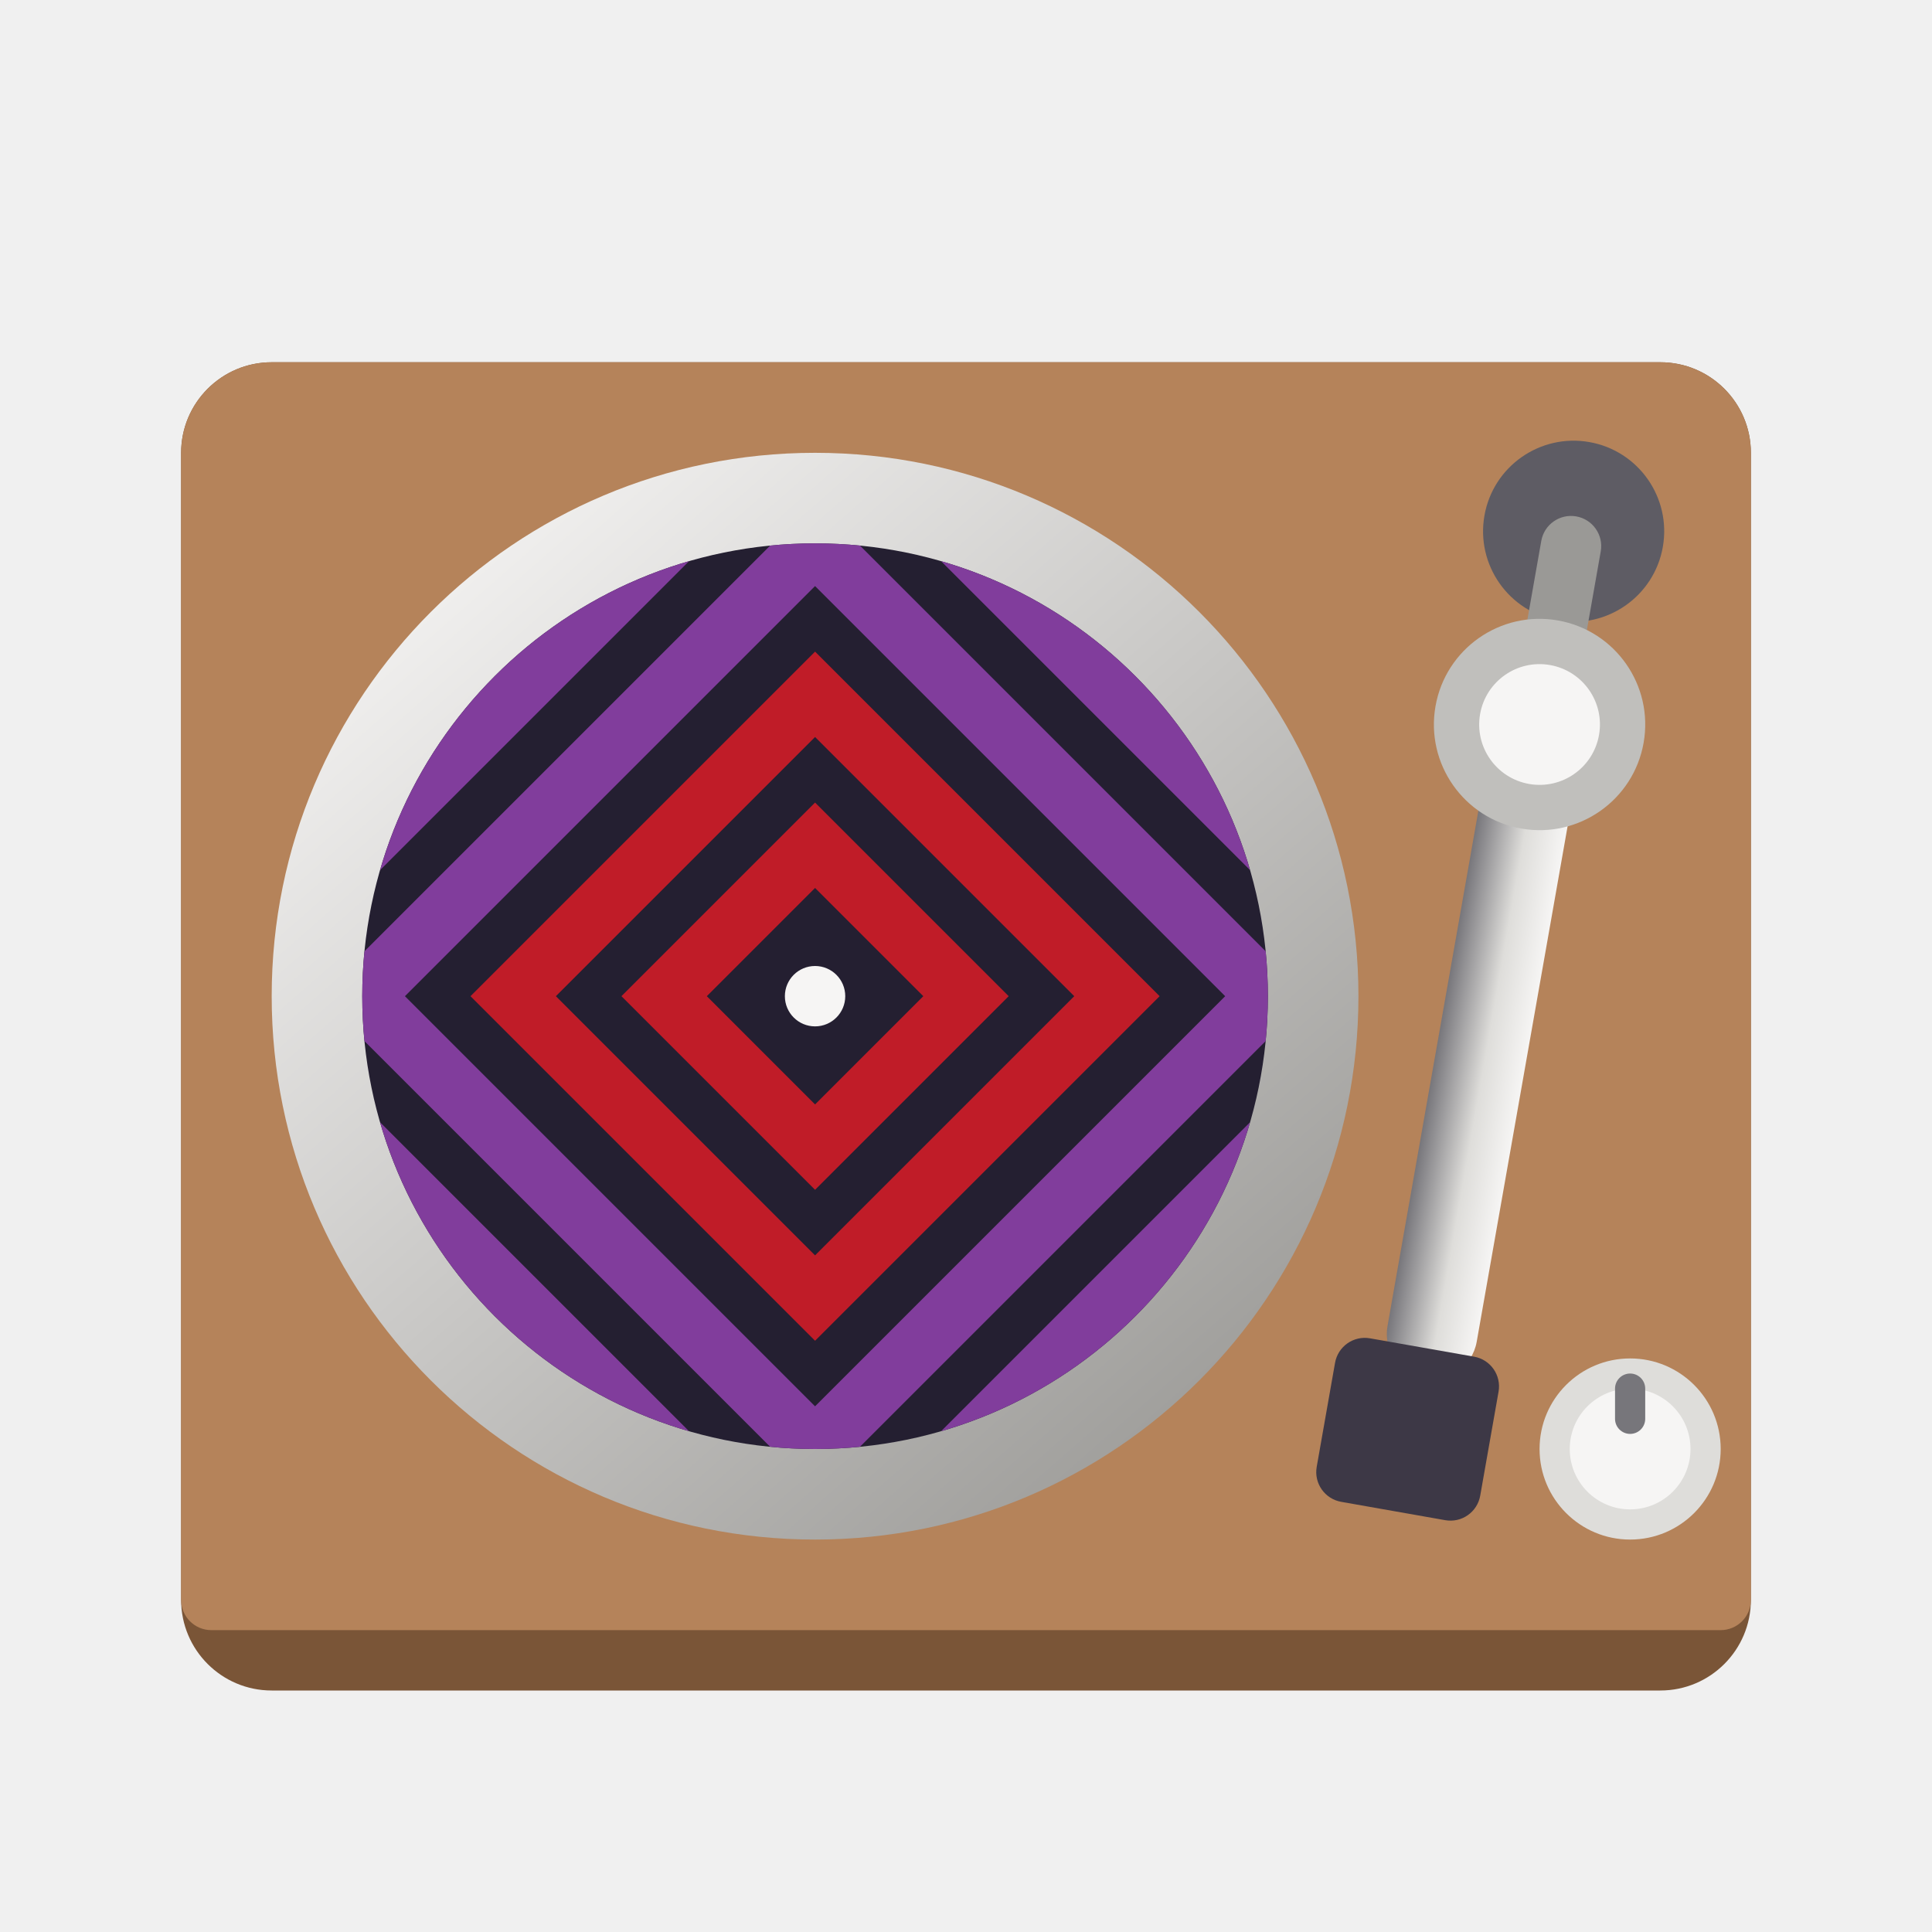
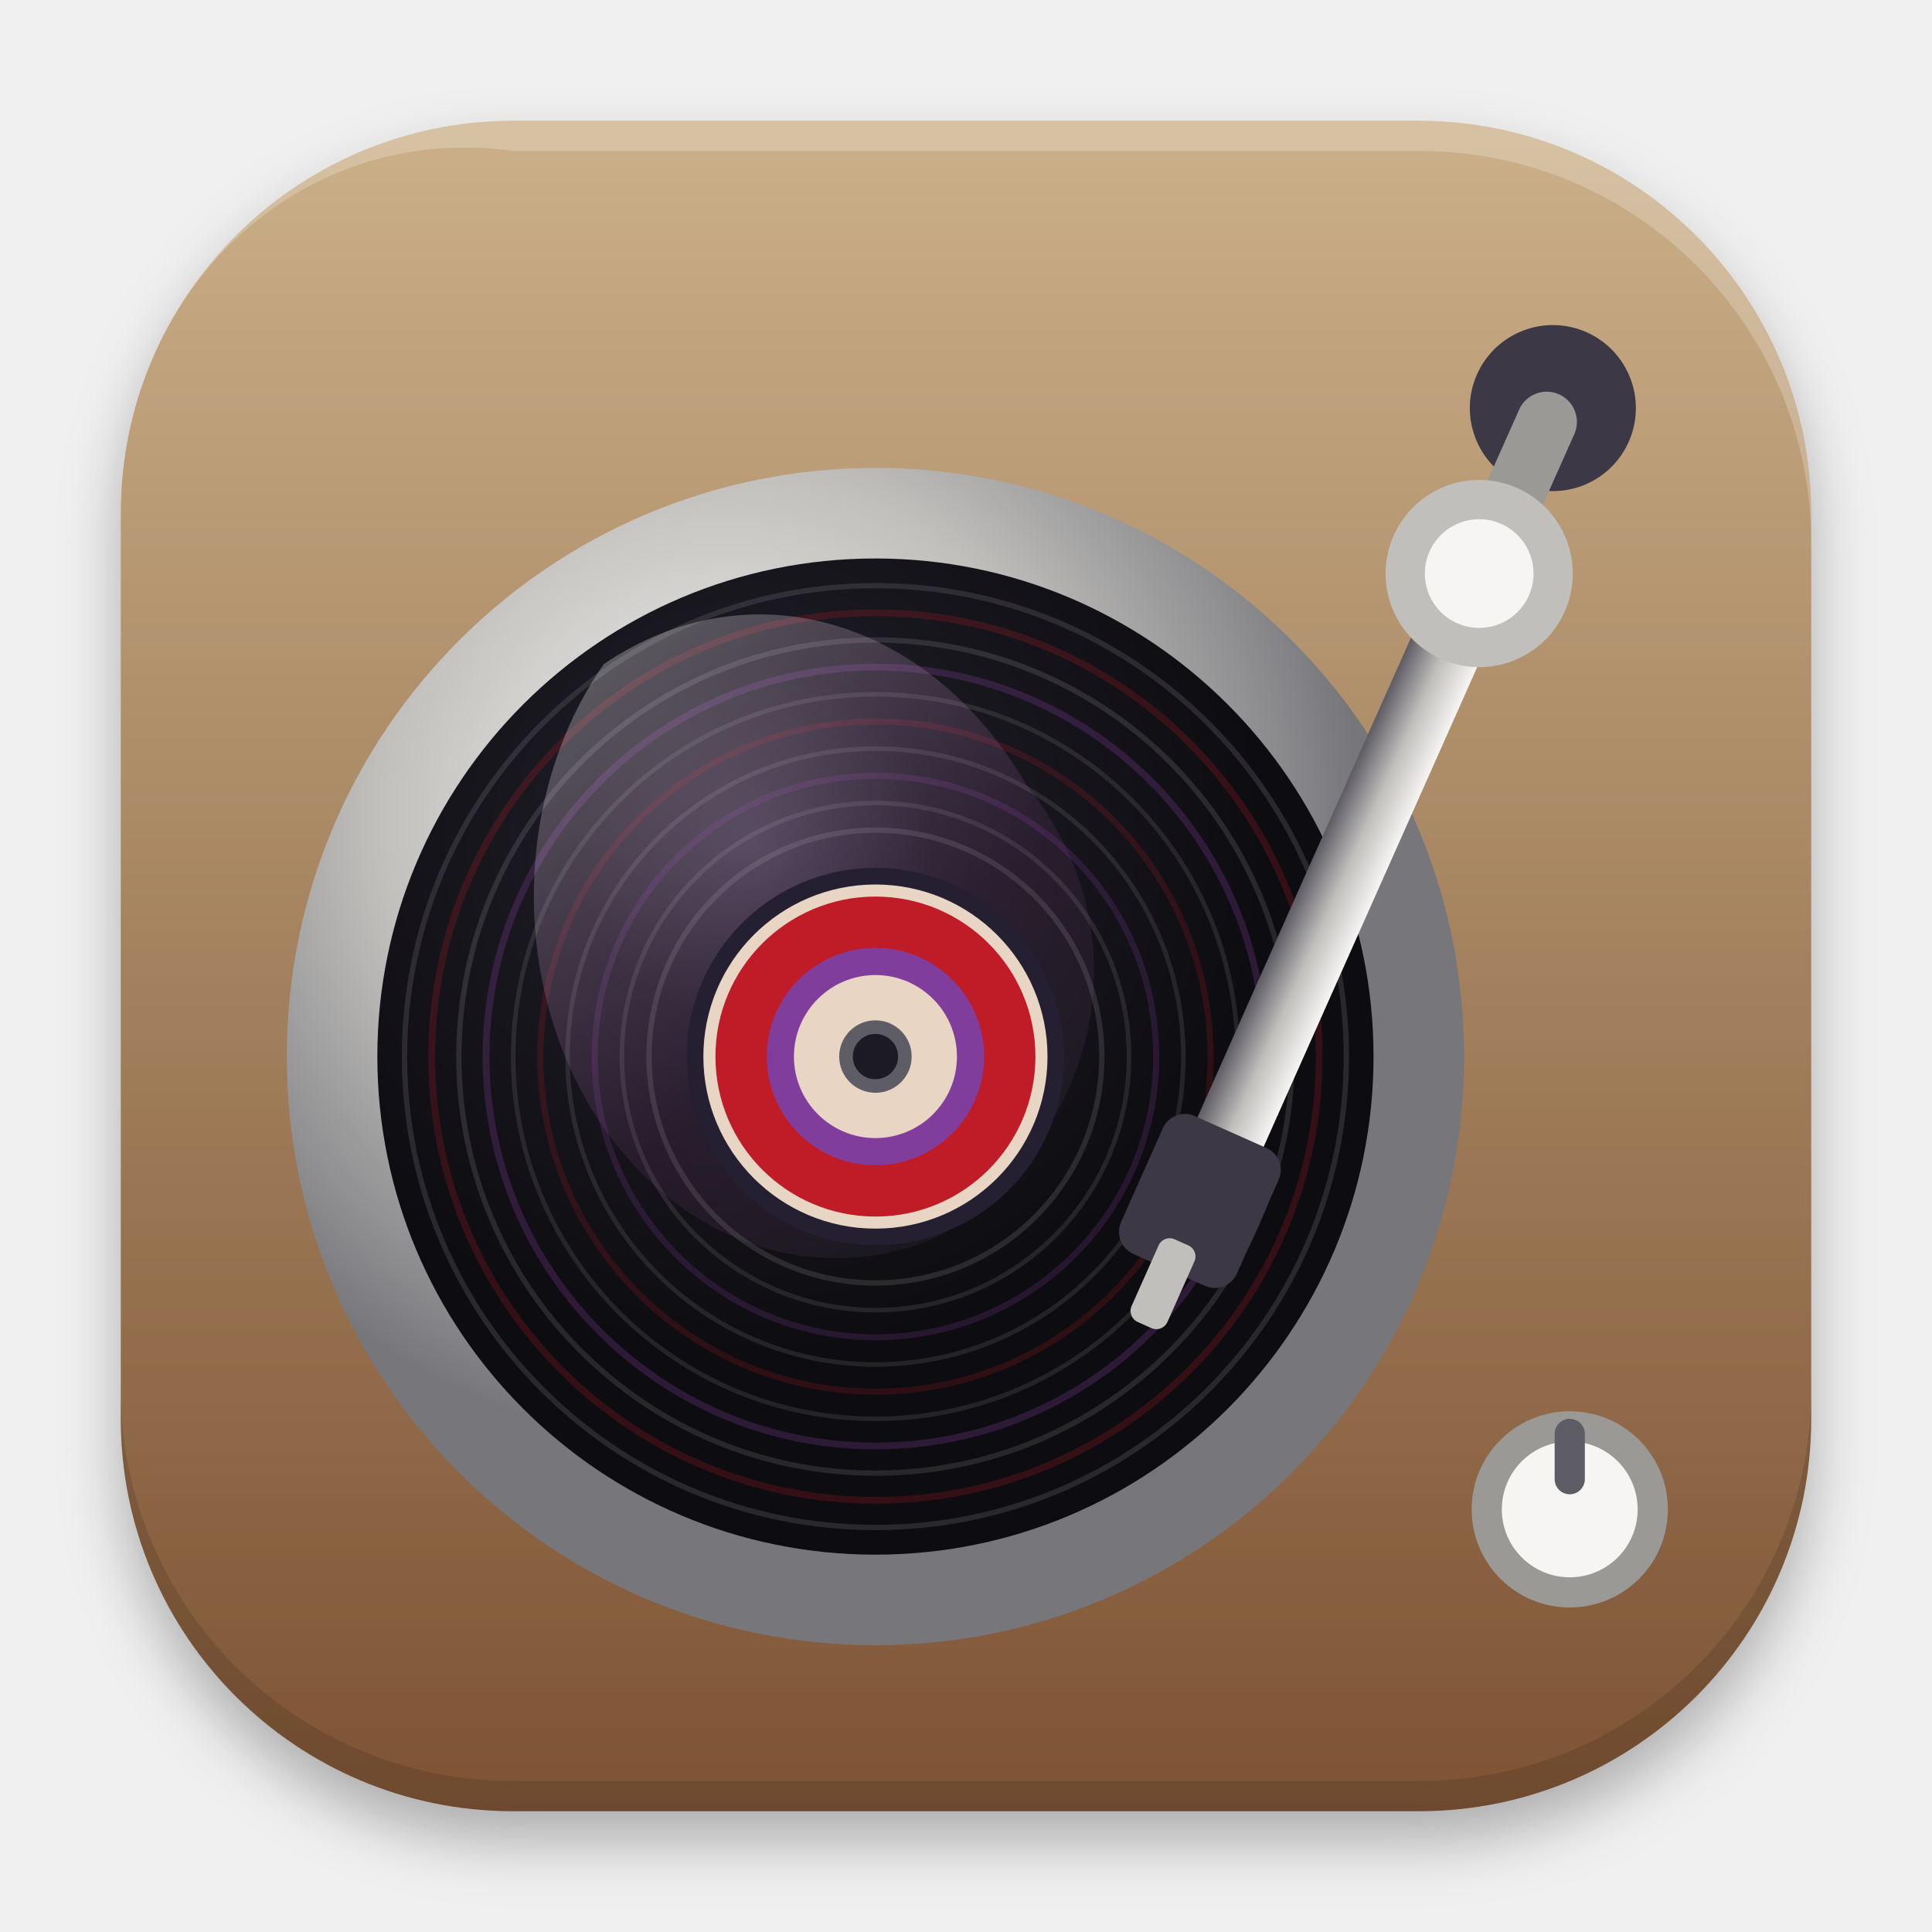
<svg xmlns="http://www.w3.org/2000/svg" width="128" height="128" viewBox="0 0 128 128">
  <defs>
-     <linearGradient id="platter" x1="26" y1="34" x2="82" y2="98" gradientUnits="userSpaceOnUse">
+     <linearGradient id="tile" x1="64" y1="8" x2="64" y2="120" gradientUnits="userSpaceOnUse">
+       <stop offset="0" stop-color="#cbb089" />
+       <stop offset="1" stop-color="#7d5334" />
+     </linearGradient>
+     <radialGradient id="platter" cx="48" cy="54" r="42" gradientUnits="userSpaceOnUse">
      <stop offset="0" stop-color="#f6f5f4" />
-       <stop offset="1" stop-color="#9a9996" />
+       <stop offset="0.55" stop-color="#c0bfbc" />
+       <stop offset="1" stop-color="#77767b" />
+     </radialGradient>
+     <radialGradient id="vinyl" cx="50" cy="56" r="34" gradientUnits="userSpaceOnUse">
+       <stop offset="0" stop-color="#3d3846" />
+       <stop offset="0.35" stop-color="#1c1a22" />
+       <stop offset="1" stop-color="#0d0c10" />
+     </radialGradient>
+     <linearGradient id="shine" x1="40" y1="44" x2="78" y2="92" gradientUnits="userSpaceOnUse">
+       <stop offset="0" stop-color="#ffffff" stop-opacity="0.28" />
+       <stop offset="0.45" stop-color="#c061cb" stop-opacity="0.10" />
+       <stop offset="1" stop-color="#ffffff" stop-opacity="0" />
    </linearGradient>
    <linearGradient id="tube" x1="0" y1="0" x2="0" y2="1">
      <stop offset="0" stop-color="#f6f5f4" />
-       <stop offset="0.45" stop-color="#deddda" />
-       <stop offset="1" stop-color="#77767b" />
+       <stop offset="0.5" stop-color="#c0bfbc" />
+       <stop offset="1" stop-color="#5e5c64" />
    </linearGradient>
-     <clipPath id="mat">
-       <circle cx="54" cy="66" r="30" />
+     <clipPath id="tile-clip">
+       <rect x="8" y="8" width="112" height="112" rx="26" />
    </clipPath>
+     <clipPath id="disc">
+       <circle cx="58" cy="70" r="33" />
+     </clipPath>
+     <filter id="shadow" x="-10%" y="-6%" width="120%" height="124%">
+       <feDropShadow dx="0" dy="2" stdDeviation="2" flood-color="#000" flood-opacity="0.28" />
+     </filter>
  </defs>
-   <rect x="12" y="24" width="104" height="88" rx="6" fill="#7a5537" />
-   <path d="M18 24h92a6 6 0 0 1 6 6v76a2 2 0 0 1-2 2H14a2 2 0 0 1-2-2V30a6 6 0 0 1 6-6z" fill="#b5835a" />
-   <circle cx="54" cy="66" r="36" fill="url(#platter)" />
-   <circle cx="54" cy="66" r="30" fill="#241f31" />
-   <g clip-path="url(#mat)" fill="none" stroke-width="4">
-     <g stroke="#c01c28">
-       <path d="M54 56 64 66 54 76 44 66Z" />
-       <path d="M54 46 74 66 54 86 34 66Z" />
+   <rect x="8" y="8" width="112" height="112" rx="26" fill="url(#tile)" filter="url(#shadow)" />
+   <g clip-path="url(#tile-clip)">
+     <circle cx="58" cy="70" r="39" fill="url(#platter)" />
+     <circle cx="58" cy="70" r="33" fill="url(#vinyl)" />
+     <g clip-path="url(#disc)" fill="none" stroke-linecap="round">
+       <circle cx="58" cy="70" r="31.2" stroke="#5e5c64" stroke-width="0.35" opacity="0.35" />
+       <circle cx="58" cy="70" r="29.4" stroke="#c01c28" stroke-width="0.45" opacity="0.22" />
+       <circle cx="58" cy="70" r="27.6" stroke="#f6f5f4" stroke-width="0.35" opacity="0.12" />
+       <circle cx="58" cy="70" r="25.8" stroke="#813d9c" stroke-width="0.45" opacity="0.28" />
+       <circle cx="58" cy="70" r="24.0" stroke="#f6f5f4" stroke-width="0.3" opacity="0.10" />
+       <circle cx="58" cy="70" r="22.2" stroke="#c01c28" stroke-width="0.4" opacity="0.18" />
+       <circle cx="58" cy="70" r="20.4" stroke="#f6f5f4" stroke-width="0.3" opacity="0.10" />
+       <circle cx="58" cy="70" r="18.6" stroke="#813d9c" stroke-width="0.4" opacity="0.22" />
+       <circle cx="58" cy="70" r="16.8" stroke="#f6f5f4" stroke-width="0.3" opacity="0.10" />
+       <circle cx="58" cy="70" r="15.0" stroke="#c0bfbc" stroke-width="0.35" opacity="0.16" />
+       <path fill="url(#shine)" d="M40 44a22 28 0 0 1 28 8 26 22 0 0 1-6 30 20 24 0 0 1-22-38z" />
    </g>
-     <g stroke="#813d9c">
-       <path d="M54 36 84 66 54 96 24 66Z" />
-       <path d="M54 26 94 66 54 106 14 66Z" />
+     <circle cx="58" cy="70" r="12.5" fill="#241f31" />
+     <circle cx="58" cy="70" r="11.4" fill="#e8d5c4" />
+     <circle cx="58" cy="70" r="10.6" fill="#c01c28" />
+     <circle cx="58" cy="70" r="7.2" fill="#813d9c" />
+     <circle cx="58" cy="70" r="5.4" fill="#e8d5c4" />
+     <circle cx="58" cy="70" r="2.4" fill="#5e5c64" />
+     <circle cx="58" cy="70" r="1.5" fill="#1c1a22" />
+     <circle cx="104" cy="100" r="6.5" fill="#9a9996" />
+     <circle cx="104" cy="100" r="4.5" fill="#f6f5f4" />
+     <rect x="103" y="94" width="2" height="5" rx="1" fill="#5e5c64" />
+     <g transform="translate(98 38) rotate(114)">
+       <circle cx="-12" cy="0" r="5.5" fill="#3d3846" />
+       <rect x="-13" y="-2" width="14" height="4" rx="2" fill="#9a9996" />
+       <rect x="-1" y="-2.4" width="44" height="4.8" rx="2.4" fill="url(#tube)" />
+       <rect x="40.5" y="-4.2" width="10" height="8.4" rx="1.6" fill="#3d3846" />
+       <rect x="48.5" y="-1.3" width="6" height="2.6" rx="0.8" fill="#c0bfbc" />
+       <circle cx="0" cy="0" r="6.2" fill="#c0bfbc" />
+       <circle cx="0" cy="0" r="3.6" fill="#f6f5f4" />
    </g>
  </g>
-   <circle cx="54" cy="66" r="3" fill="#241f31" />
-   <circle cx="54" cy="66" r="2" fill="#f6f5f4" />
-   <circle cx="108" cy="96" r="6" fill="#deddda" />
-   <circle cx="108" cy="96" r="4" fill="#f6f5f4" />
-   <rect x="107" y="91" width="2" height="4" rx="1" fill="#77767b" />
-   <g transform="translate(102 48) rotate(100)">
-     <circle cx="-13" cy="0" r="6" fill="#5e5c64" />
-     <rect x="-14" y="-2" width="16" height="4" rx="2" fill="#9a9996" />
-     <rect x="0" y="-3" width="44" height="6" rx="3" fill="url(#tube)" />
-     <rect x="42" y="-5" width="11" height="11" rx="2" fill="#3d3846" />
-     <circle cx="0" cy="0" r="7" fill="#c0bfbc" />
-     <circle cx="0" cy="0" r="4" fill="#f6f5f4" />
-   </g>
+   <path fill="#000" opacity=".12" d="M8 92v2c0 14.4 11.6 26 26 26h60c14.4 0 26-11.6 26-26v-2c0 14.4-11.6 26-26 26H34C19.6 118 8 106.4 8 92z" />
+   <path fill="#fff" opacity=".22" d="M8 36v-2c0-14.4 11.6-26 26-26h60c14.4 0 26 11.6 26 26v2c0-14.4-11.6-26-26-26H34C19.6 8 8 19.6 8 34z" />
</svg>
